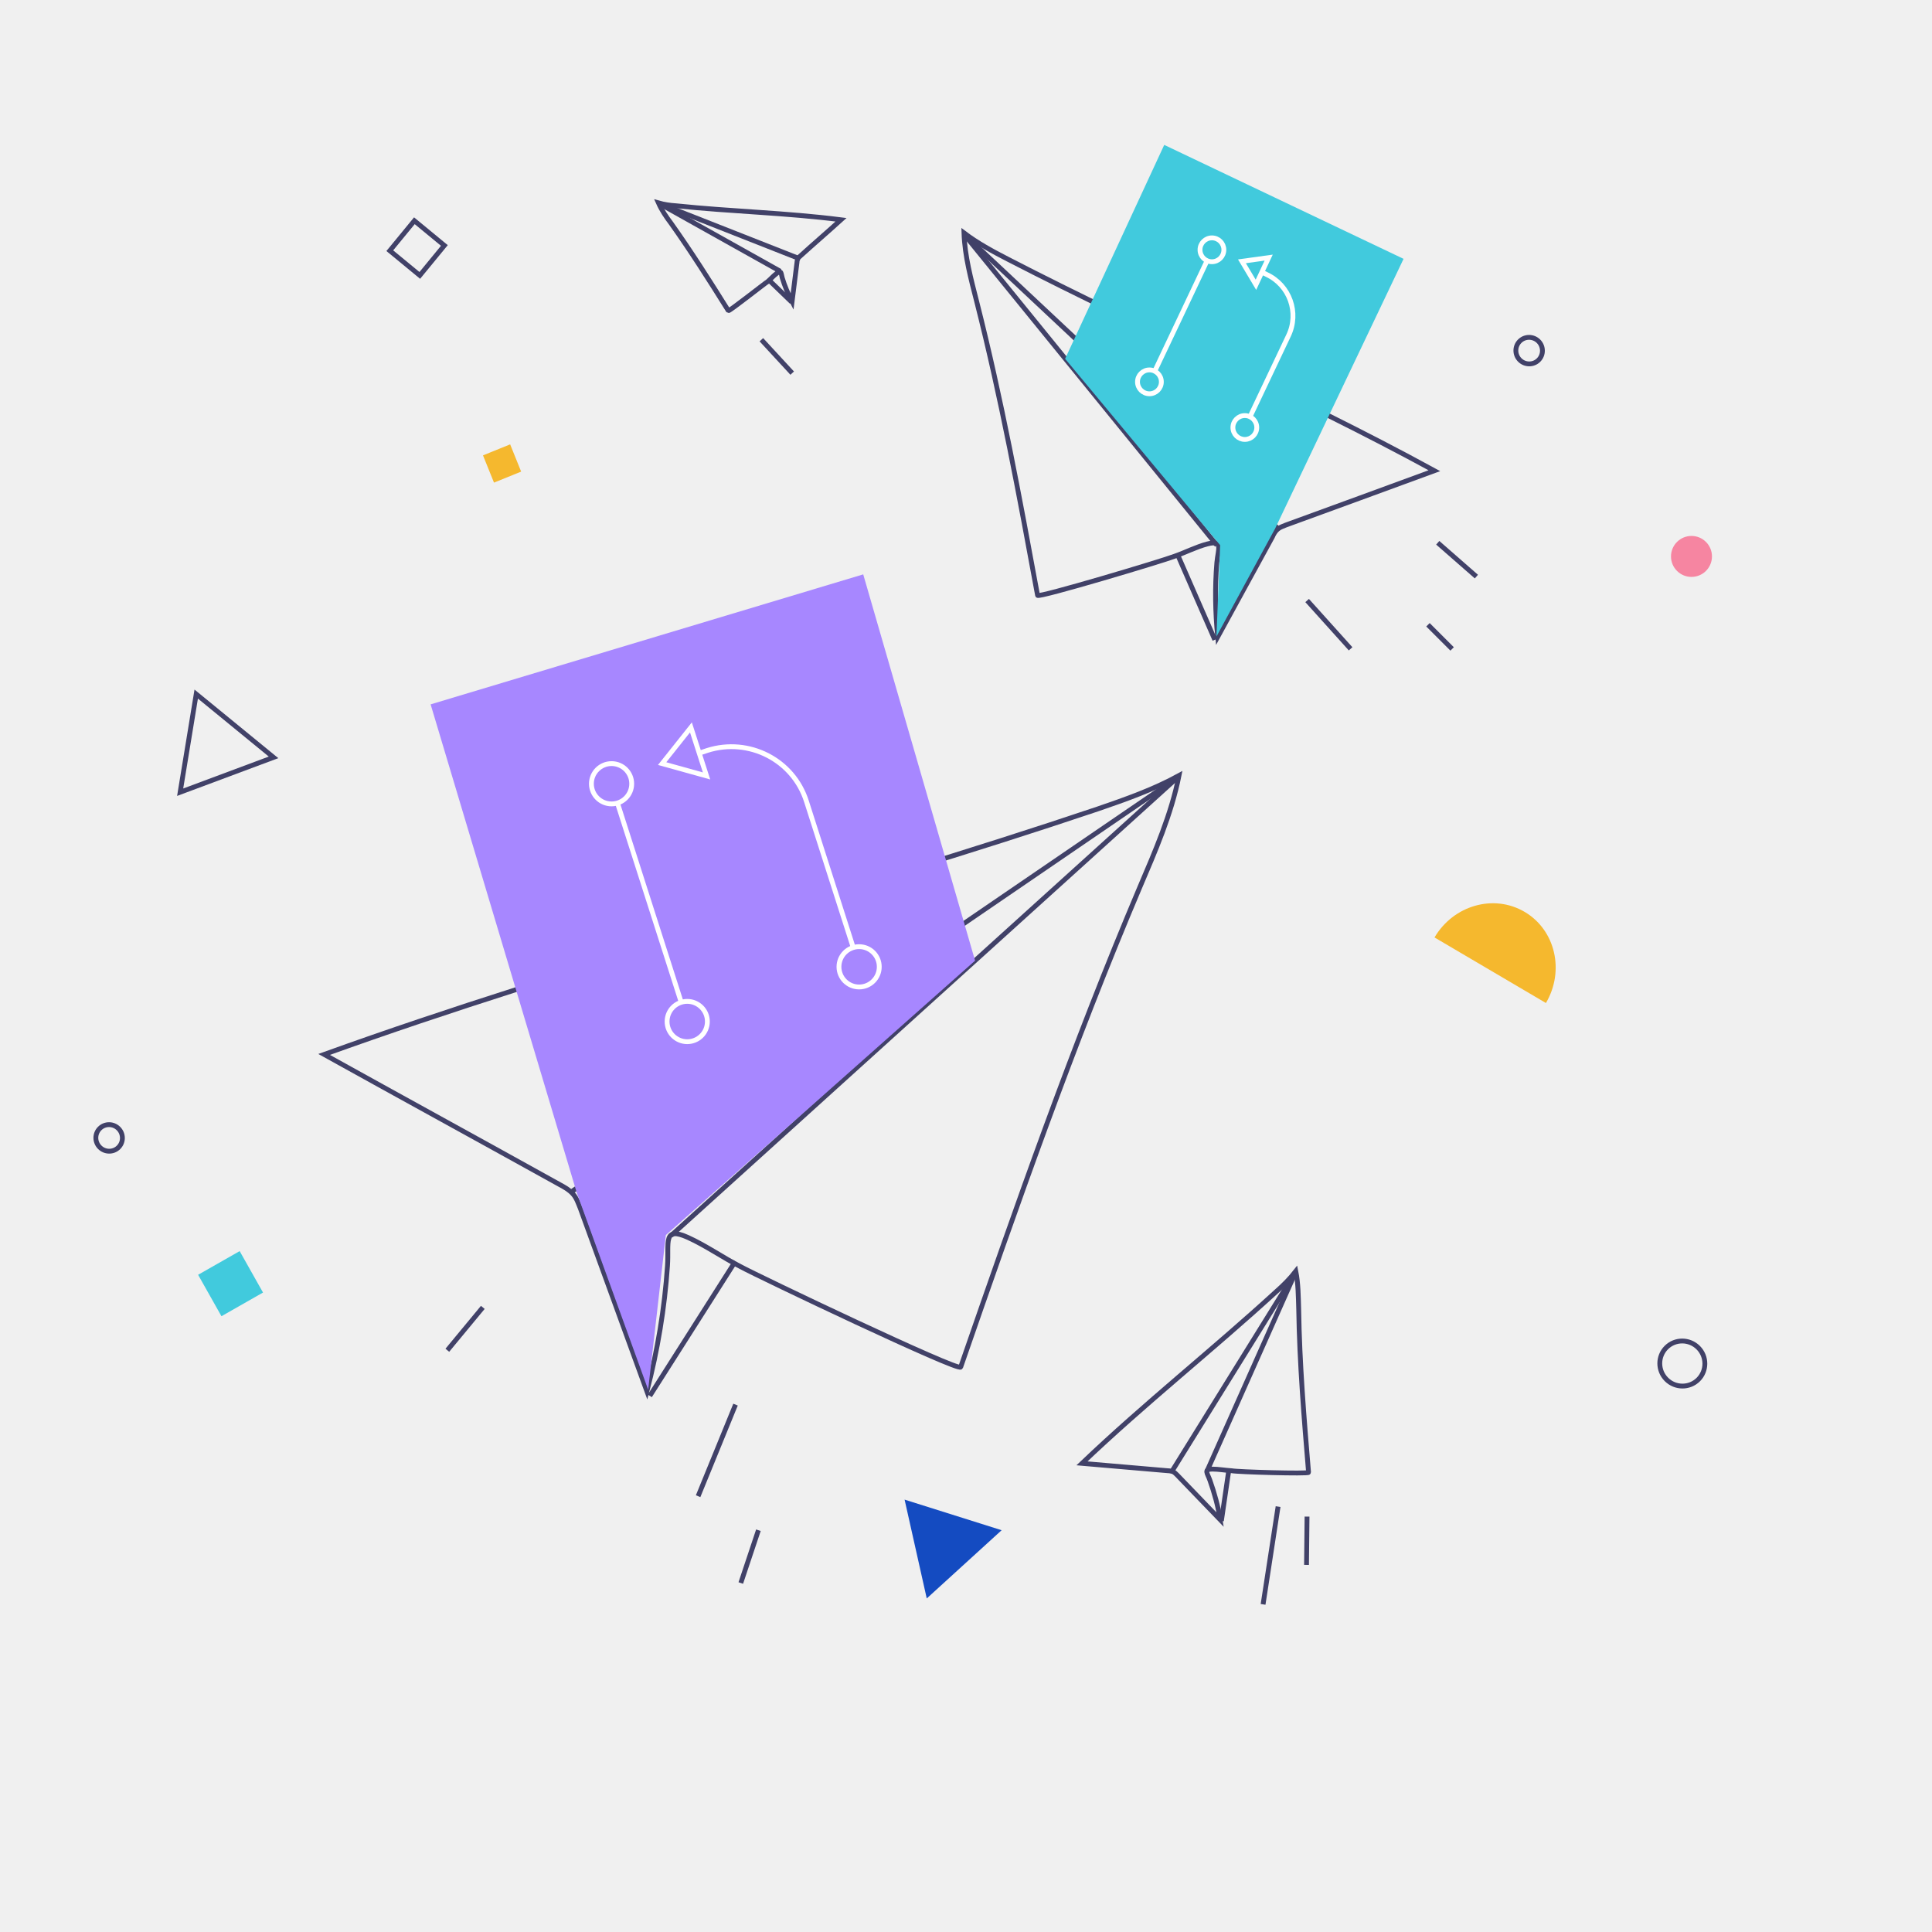
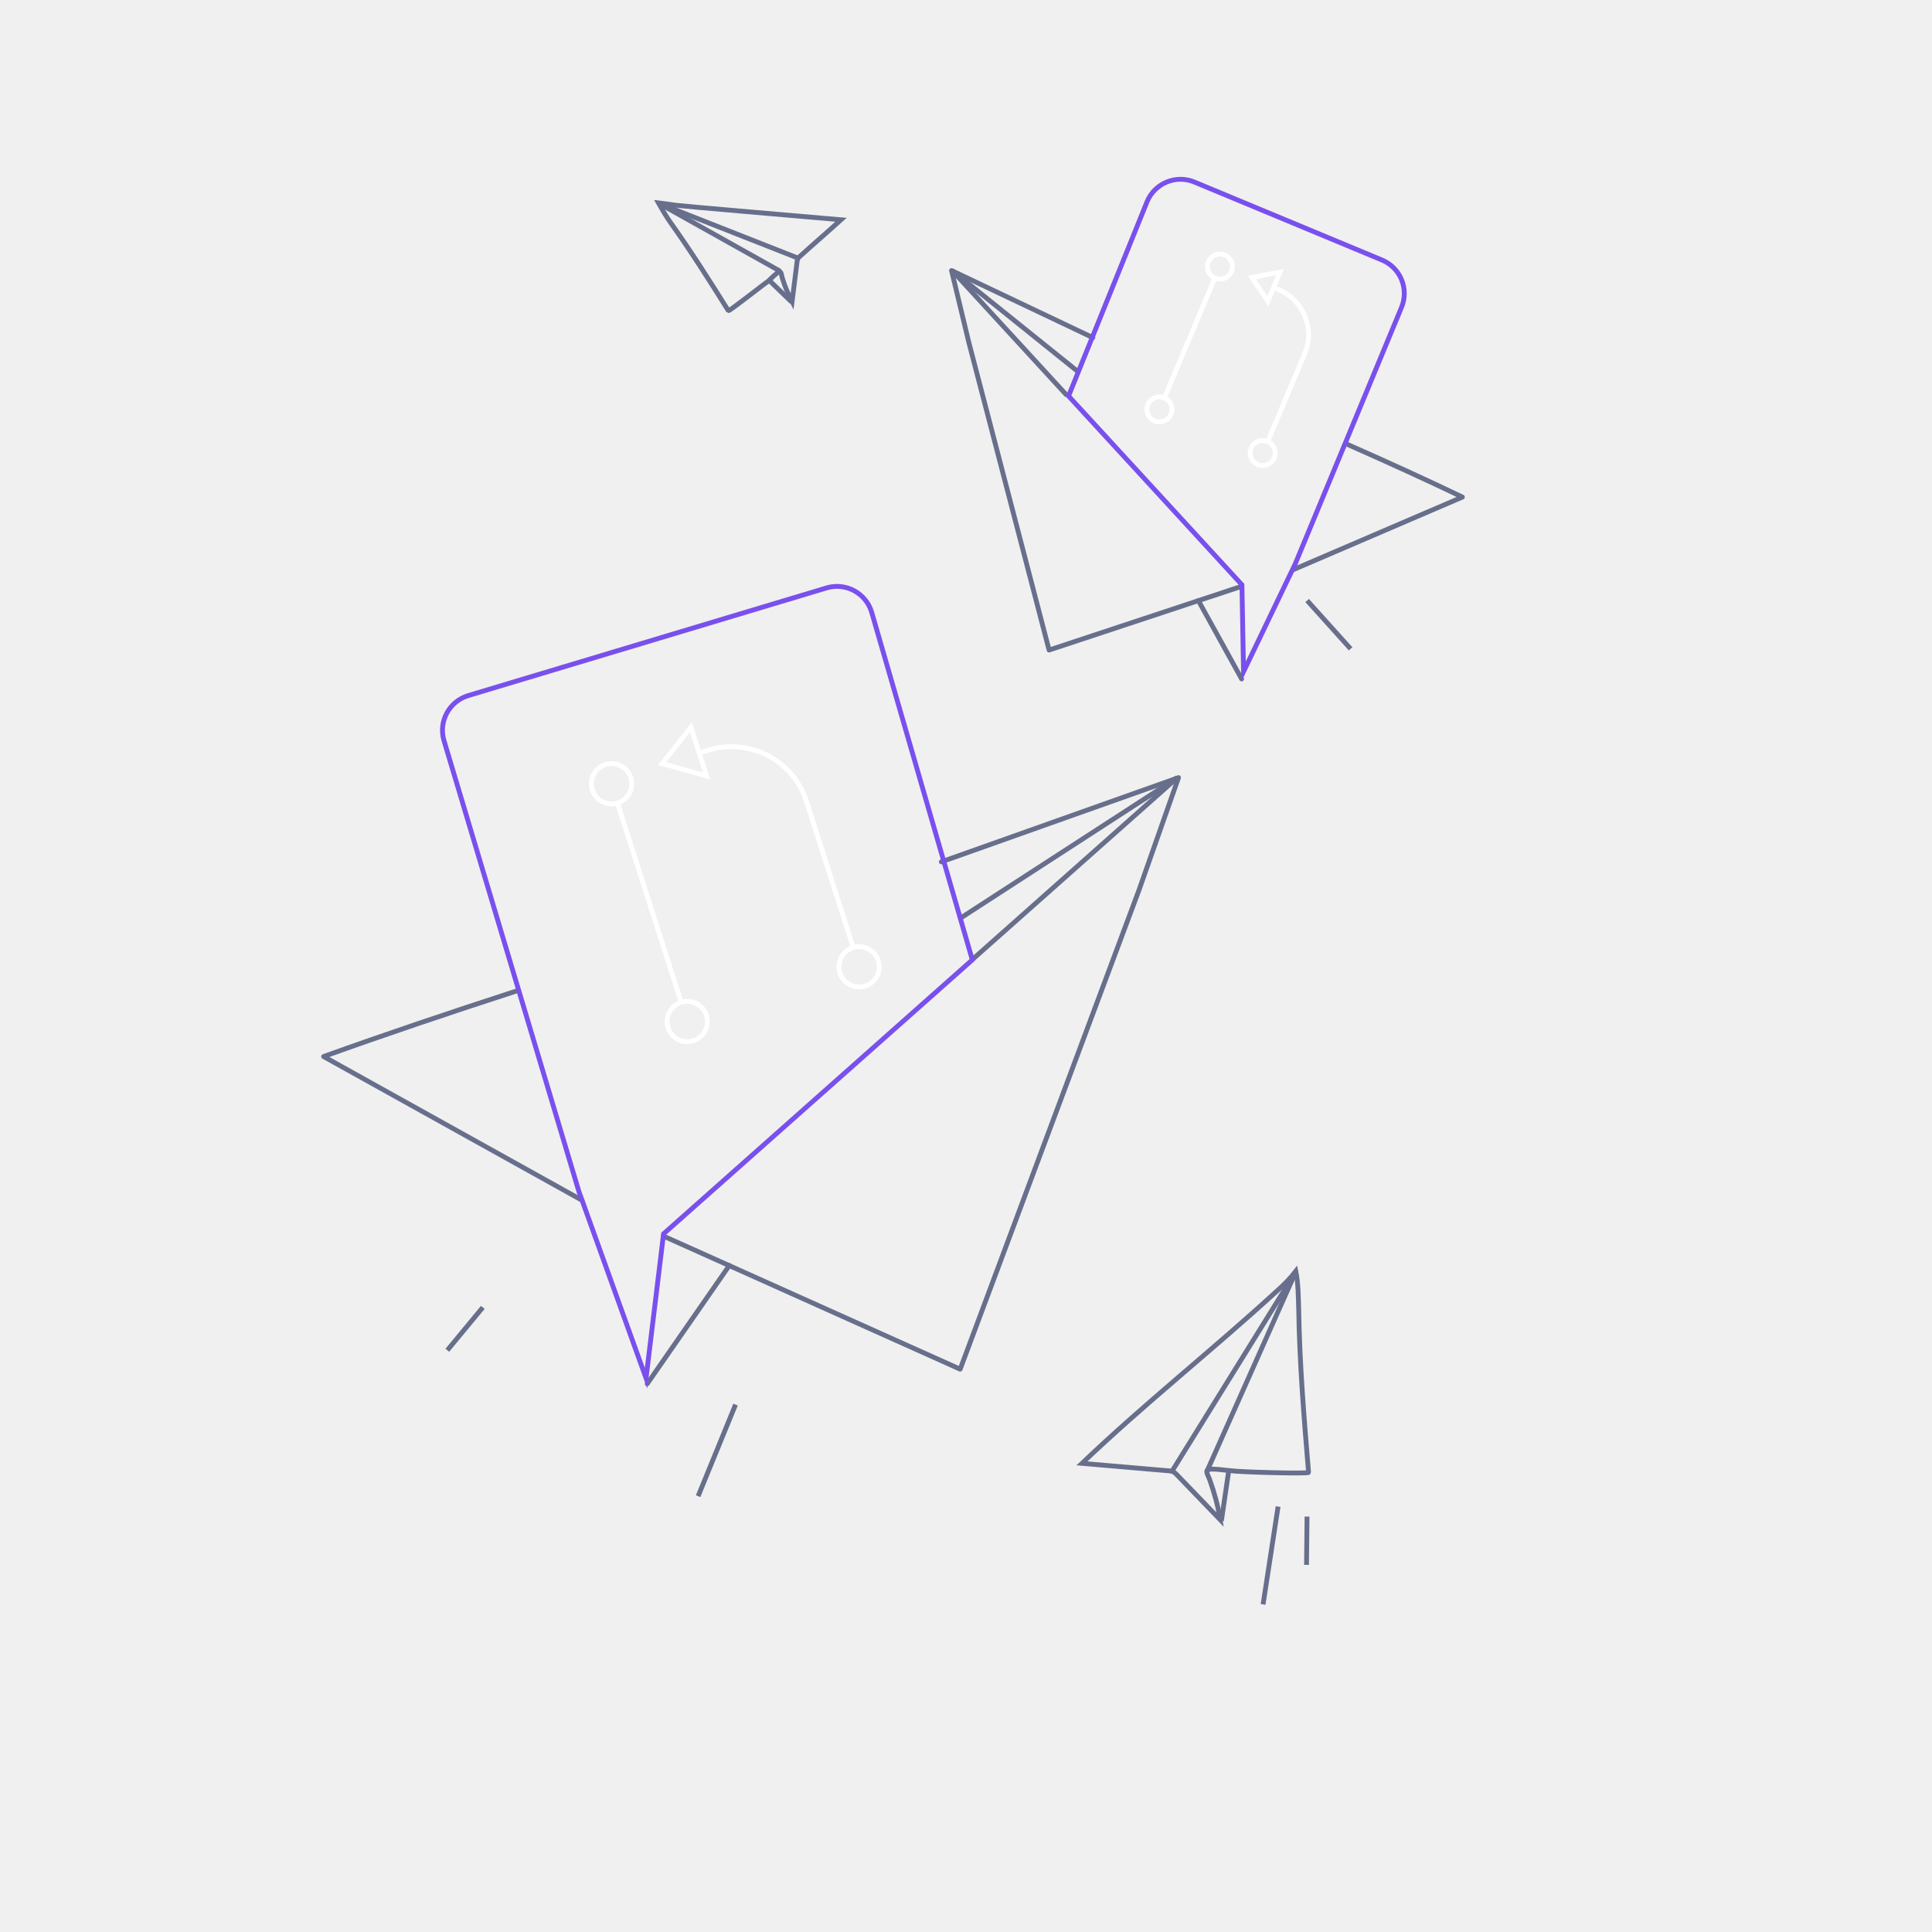
<svg xmlns="http://www.w3.org/2000/svg" width="400" height="400" viewBox="0 0 400 400" fill="none">
-   <path d="M347.205 112.204C345.549 113.861 345.548 116.546 347.204 118.202C348.86 119.858 351.545 119.857 353.202 118.201C354.858 116.544 354.859 113.859 353.203 112.203C351.547 110.547 348.862 110.548 347.205 112.204Z" fill="#F685A1" />
-   <path d="M345.018 285.595C343.188 283.765 343.182 280.81 344.997 278.996C346.811 277.182 349.766 277.187 351.596 279.017C353.426 280.848 353.432 283.802 351.617 285.616C349.803 287.431 346.848 287.425 345.018 285.595Z" stroke="#414168" />
-   <path d="M20.657 237.53C19.578 236.451 19.576 234.711 20.644 233.644C21.711 232.576 23.451 232.578 24.53 233.657C25.609 234.736 25.611 236.476 24.544 237.544C23.476 238.611 21.736 238.609 20.657 237.53Z" stroke="#414168" />
-   <path d="M314.657 74.53C313.578 73.451 313.576 71.711 314.644 70.644C315.711 69.576 317.451 69.578 318.53 70.657C319.609 71.736 319.611 73.476 318.544 74.544C317.476 75.611 315.736 75.609 314.657 74.53Z" stroke="#414168" />
-   <path d="M102.277 99.921L107.898 97.641L105.621 92L99.999 94.28L102.277 99.921Z" fill="#F5B82E" />
-   <path d="M85.794 45.704L92.004 50.822L86.913 57.02L80.703 51.903L85.794 45.704Z" stroke="#414168" />
-   <path d="M41.016 263.931L45.85 272.51L54.454 267.607L49.621 259.028L41.016 263.931Z" fill="#41CADD" />
-   <path d="M207.377 316.813L191.874 330.942L187.287 310.481L207.377 316.813Z" fill="#144BC1" />
-   <line y1="-0.5" x2="11.521" y2="-0.5" transform="matrix(0.63756 -0.770401 0.770403 0.637557 93 279.875)" stroke="#414168" />
-   <line y1="-0.5" x2="11.521" y2="-0.5" transform="matrix(0.316568 -0.94857 0.948571 0.316565 153.848 327.902)" stroke="#414168" />
-   <line x1="144.537" y1="309.772" x2="152.285" y2="290.811" stroke="#414168" />
-   <line x1="305.671" y1="119.376" x2="297.669" y2="112.376" stroke="#414168" />
-   <line x1="279.628" y1="134.334" x2="270.628" y2="124.334" stroke="#414168" />
-   <line x1="300.647" y1="134.354" x2="295.645" y2="129.354" stroke="#414168" />
-   <line x1="261.506" y1="332.169" x2="264.615" y2="311.924" stroke="#414168" />
-   <line x1="270.5" y1="323.995" x2="270.609" y2="313.994" stroke="#414168" />
-   <path d="M214.82 123.261C211.074 102.905 207.328 82.55 202.219 62.45C201.027 57.765 199.75 53.081 199.58 48.226C202.39 50.356 205.54 52.059 208.69 53.677C237.892 68.752 268.116 81.698 296.977 97.454C286.761 101.202 276.544 104.949 266.243 108.697C265.647 108.952 265.051 109.123 264.54 109.549C264.029 109.974 263.689 110.571 263.433 111.167C259.687 118.066 255.856 124.964 252.11 131.863C251.599 126.753 251.514 121.557 251.94 116.447C252.195 113.637 253.302 111.763 249.982 112.615C247.683 113.211 245.384 114.403 243.171 115.17C240.787 116.107 214.905 123.857 214.82 123.261Z" stroke="#414168" stroke-miterlimit="10" />
-   <path d="M251.515 132.459L243.768 114.744" stroke="#414168" stroke-miterlimit="10" />
-   <path d="M264.539 109.378L199.664 48.567" stroke="#414168" stroke-miterlimit="10" />
-   <path d="M251.939 112.87L199.664 48.567" stroke="#414168" stroke-miterlimit="10" />
-   <path d="M150.796 64.323C146.964 58.191 143.133 52.144 138.962 46.267C137.94 44.905 137.003 43.542 136.322 42.009C137.514 42.35 138.706 42.52 139.983 42.605C151.392 43.798 162.8 44.053 174.123 45.501C171.314 48.056 168.419 50.526 165.61 53.081C165.439 53.251 165.269 53.337 165.184 53.592C165.099 53.763 165.014 54.018 165.014 54.273C164.673 56.999 164.333 59.724 163.992 62.45C163.141 60.831 162.46 59.213 161.949 57.51C161.693 56.573 161.778 55.806 160.842 56.573C160.161 57.084 159.565 57.765 158.969 58.276C158.288 58.702 150.966 64.494 150.796 64.323Z" stroke="#414168" stroke-miterlimit="10" />
-   <path d="M163.908 62.535L159.055 57.851" stroke="#414168" stroke-miterlimit="10" />
-   <path d="M165.183 53.422L136.406 42.094" stroke="#414168" stroke-miterlimit="10" />
-   <path d="M161.522 56.147L136.406 42.094" stroke="#414168" stroke-miterlimit="10" />
-   <path d="M270.924 304.843C269.988 293.6 269.051 282.273 268.881 271.03C268.796 268.39 268.796 265.75 268.285 263.195C267.093 264.728 265.731 266.091 264.284 267.368C251.087 279.462 236.955 290.619 224.014 302.969C229.973 303.48 235.848 303.991 241.807 304.502C242.148 304.502 242.489 304.587 242.829 304.673C243.17 304.843 243.425 305.098 243.68 305.354C246.66 308.42 249.64 311.571 252.62 314.637C252.194 311.827 251.428 309.101 250.491 306.461C249.981 305.013 249.129 304.161 251.002 304.161C252.279 304.161 253.642 304.417 255.004 304.502C256.196 304.758 270.924 305.184 270.924 304.843Z" stroke="#414168" stroke-miterlimit="10" />
-   <path d="M252.875 314.893L254.407 304.417" stroke="#414168" stroke-miterlimit="10" />
-   <path d="M242.658 304.587L268.285 263.28" stroke="#414168" stroke-miterlimit="10" />
-   <path d="M249.896 304.587L268.286 263.28" stroke="#414168" stroke-miterlimit="10" />
-   <path d="M264.029 109.378L251.854 131.778L252.62 112.87L220.523 74.288L241.042 30L290.592 53.592L264.029 109.378Z" fill="#41CADD" />
-   <path d="M250.918 54.188C252.282 54.188 253.387 53.082 253.387 51.718C253.387 50.354 252.282 49.248 250.918 49.248C249.555 49.248 248.449 50.354 248.449 51.718C248.449 53.082 249.555 54.188 250.918 54.188Z" stroke="white" stroke-miterlimit="10" />
-   <path d="M237.977 81.528C239.34 81.528 240.446 80.422 240.446 79.058C240.446 77.694 239.34 76.588 237.977 76.588C236.613 76.588 235.508 77.694 235.508 79.058C235.508 80.422 236.613 81.528 237.977 81.528Z" stroke="white" stroke-miterlimit="10" />
-   <path d="M257.729 90.981C259.092 90.981 260.198 89.876 260.198 88.511C260.198 87.147 259.092 86.041 257.729 86.041C256.365 86.041 255.26 87.147 255.26 88.511C255.26 89.876 256.365 90.981 257.729 90.981Z" stroke="white" stroke-miterlimit="10" />
-   <path d="M249.896 54.018L239.084 76.843" stroke="white" stroke-miterlimit="10" />
-   <path d="M257.133 54.103L262.667 53.336L260.027 58.958L257.133 54.103Z" stroke="white" stroke-miterlimit="10" />
-   <path d="M258.836 86.212L266.754 69.519C269.052 64.749 267.009 59.043 262.241 56.828L261.39 56.403" stroke="white" stroke-miterlimit="10" />
-   <path d="M198.899 283.039C210.477 249.653 222.141 216.351 235.933 183.817C239.169 176.236 242.489 168.656 244.107 160.565C238.828 163.461 233.039 165.505 227.334 167.464C174.209 185.35 119.806 199.317 67.106 218.31C83.367 227.338 99.713 236.281 115.974 245.309C116.911 245.82 117.847 246.331 118.614 247.183C119.38 248.035 119.721 249.142 120.146 250.164C124.744 262.769 129.341 275.459 133.938 288.064C136.152 279.547 137.599 270.86 138.195 262.088C138.536 257.233 137.174 253.826 142.452 256.211C146.198 257.914 149.689 260.384 153.35 262.258C156.926 264.217 198.558 284.061 198.899 283.039Z" stroke="#414168" stroke-miterlimit="10" />
-   <path d="M134.535 289.001L152.244 261.151" stroke="#414168" stroke-miterlimit="10" />
-   <path d="M118.529 246.587L243.767 160.991" stroke="#414168" stroke-miterlimit="10" />
-   <path d="M138.961 255.785L243.765 160.991" stroke="#414168" stroke-miterlimit="10" />
-   <path d="M119.38 246.842L134.194 287.724L137.855 255.7L201.878 198.892L178.721 118.917L89.156 145.831L119.38 246.842Z" fill="#A787FF" />
-   <path d="M126.617 166.442C128.921 166.442 130.789 164.573 130.789 162.269C130.789 159.964 128.921 158.095 126.617 158.095C124.313 158.095 122.445 159.964 122.445 162.269C122.445 164.573 124.313 166.442 126.617 166.442Z" stroke="white" stroke-miterlimit="10" />
-   <path d="M142.283 215.67C144.587 215.67 146.455 213.802 146.455 211.497C146.455 209.192 144.587 207.323 142.283 207.323C139.979 207.323 138.111 209.192 138.111 211.497C138.111 213.802 139.979 215.67 142.283 215.67Z" stroke="white" stroke-miterlimit="10" />
-   <path d="M177.871 204.342C180.175 204.342 182.043 202.474 182.043 200.169C182.043 197.864 180.175 195.996 177.871 195.996C175.567 195.996 173.699 197.864 173.699 200.169C173.699 202.474 175.567 204.342 177.871 204.342Z" stroke="white" stroke-miterlimit="10" />
-   <path d="M127.895 166.442L141.006 207.409" stroke="white" stroke-miterlimit="10" />
+   <line y1="-0.5" x2="11.521" y2="-0.5" transform="matrix(0.63756 -0.770401 0.770403 0.637557 93 279.875)" stroke="#686F8C" />
+   <line x1="144.537" y1="309.772" x2="152.285" y2="290.811" stroke="#686F8C" />
+   <line x1="279.628" y1="134.334" x2="270.628" y2="124.334" stroke="#686F8C" />
+   <line x1="261.506" y1="332.17" x2="264.615" y2="311.925" stroke="#686F8C" />
+   <line x1="270.5" y1="323.995" x2="270.609" y2="313.994" stroke="#686F8C" />
+   <path d="M150.796 64.324C146.964 58.192 143.133 52.145 138.962 46.268C137.94 44.906 136.322 42.01 136.322 42.01C136.322 42.01 138.569 42.278 140 42.5C141 42.655 162.5 44.5 174.123 45.502C171.314 48.057 168.419 50.527 165.61 53.082C165.439 53.252 165.269 53.337 165.184 53.593C165.099 53.763 165.014 54.019 165.014 54.274C164.673 57 164.333 59.725 163.992 62.45C163.141 60.832 162.46 59.214 161.949 57.511C161.693 56.574 161.778 55.807 160.842 56.574C160.161 57.085 159.565 57.766 158.969 58.277C158.288 58.703 150.966 64.495 150.796 64.324Z" stroke="#686F8C" stroke-miterlimit="10" />
+   <path d="M163.908 62.536L159.055 57.852" stroke="#686F8C" stroke-miterlimit="10" />
+   <path d="M165.183 53.423L136.406 42.096" stroke="#686F8C" stroke-miterlimit="10" />
+   <path d="M161.522 56.149L136.406 42.096" stroke="#686F8C" stroke-miterlimit="10" />
+   <path d="M270.924 304.843C269.988 293.601 269.051 282.273 268.881 271.031C268.796 268.391 268.796 265.75 268.285 263.195C267.093 264.728 265.731 266.091 264.284 267.369C251.087 279.463 236.955 290.62 224.014 302.97C229.973 303.481 235.848 303.992 241.807 304.503C242.148 304.503 242.489 304.588 242.829 304.673C243.17 304.843 243.425 305.099 243.68 305.354C246.66 308.42 249.64 311.572 252.62 314.638C252.194 311.827 251.428 309.102 250.491 306.462C249.981 305.014 249.129 304.162 251.002 304.162C252.279 304.162 253.642 304.417 255.004 304.503C256.196 304.758 270.924 305.184 270.924 304.843Z" stroke="#686F8C" stroke-miterlimit="10" />
+   <path d="M252.875 314.894L254.407 304.418" stroke="#686F8C" stroke-miterlimit="10" />
+   <path d="M242.658 304.589L268.285 263.281" stroke="#686F8C" stroke-miterlimit="10" />
+   <path d="M249.896 304.589L268.286 263.281" stroke="#686F8C" stroke-miterlimit="10" />
+   <path d="M194.895 178.436L244.001 161L235.828 184.251L198.793 283.474L151.895 262.436L137.395 255.936M120.5 248.5C104.239 239.472 83.261 227.773 67 218.745C79.47 214.251 93.2 209.627 106.895 205.185" stroke="#686F8C" stroke-miterlimit="10" stroke-linecap="round" stroke-linejoin="round" />
+   <path d="M134 286.5L151 262" stroke="#686F8C" stroke-miterlimit="10" stroke-linecap="round" stroke-linejoin="round" />
+   <path d="M199 190L243.767 160.99" stroke="#686F8C" stroke-miterlimit="10" />
+   <path d="M201.5 198.5L243.765 160.99" stroke="#686F8C" stroke-miterlimit="10" />
+   <mask id="path-18-inside-1" fill="white">
+     <path d="M119.38 246.843L134 287.5L137.855 255.701L201.878 198.892L180.969 126.68C179.731 122.406 175.244 119.963 170.982 121.243L96.809 143.532C92.581 144.803 90.181 149.258 91.447 153.487L119.38 246.843Z" />
+   </mask>
+   <path d="M119.38 246.843L118.422 247.13L118.43 247.156L118.439 247.181L119.38 246.843ZM134 287.5L133.059 287.838C133.216 288.274 133.652 288.546 134.112 288.494C134.572 288.442 134.937 288.08 134.993 287.62L134 287.5ZM137.855 255.701L137.191 254.953L136.908 255.204L136.862 255.58L137.855 255.701ZM201.878 198.892L202.542 199.64L203.015 199.221L202.839 198.614L201.878 198.892ZM180.969 126.68L180.008 126.958L180.969 126.68ZM118.439 247.181L133.059 287.838L134.941 287.162L120.321 246.505L118.439 247.181ZM134.993 287.62L138.848 255.821L136.862 255.58L133.007 287.38L134.993 287.62ZM138.519 256.449L202.542 199.64L201.215 198.144L137.191 254.953L138.519 256.449ZM202.839 198.614L181.929 126.402L180.008 126.958L200.918 199.17L202.839 198.614ZM170.694 120.286L96.521 142.574L97.097 144.49L171.27 122.201L170.694 120.286ZM90.489 153.774L118.422 247.13L120.338 246.556L92.405 153.2L90.489 153.774ZM96.521 142.574C91.765 144.004 89.065 149.016 90.489 153.774L92.405 153.2C91.297 149.5 93.397 145.601 97.097 144.49L96.521 142.574ZM181.929 126.402C180.537 121.593 175.488 118.845 170.694 120.286L171.27 122.201C174.999 121.081 178.925 123.218 180.008 126.958L181.929 126.402Z" fill="#7950ED" mask="url(#path-18-inside-1)" />
+   <path d="M126.617 166.44C128.921 166.44 130.789 164.572 130.789 162.267C130.789 159.962 128.921 158.094 126.617 158.094C124.313 158.094 122.445 159.962 122.445 162.267C122.445 164.572 124.313 166.44 126.617 166.44Z" stroke="white" stroke-miterlimit="10" />
+   <path d="M142.283 215.669C144.587 215.669 146.455 213.8 146.455 211.496C146.455 209.191 144.587 207.322 142.283 207.322C139.979 207.322 138.111 209.191 138.111 211.496C138.111 213.8 139.979 215.669 142.283 215.669Z" stroke="white" stroke-miterlimit="10" />
+   <path d="M177.871 204.341C180.175 204.341 182.043 202.472 182.043 200.167C182.043 197.863 180.175 195.994 177.871 195.994C175.567 195.994 173.699 197.863 173.699 200.167C173.699 202.472 175.567 204.341 177.871 204.341Z" stroke="white" stroke-miterlimit="10" />
+   <path d="M127.895 166.441L141.006 207.408" stroke="white" stroke-miterlimit="10" />
  <path d="M137.09 158.095L143.049 150.6L146.285 160.65L137.09 158.095Z" stroke="white" stroke-miterlimit="10" />
-   <path d="M176.593 195.996L166.973 165.931C164.248 157.329 155.053 152.644 146.454 155.37L144.922 155.881" stroke="white" stroke-miterlimit="10" />
-   <path d="M315.648 188.788C322.018 192.536 323.997 200.987 320.069 207.663L297 194.088C300.928 187.412 309.277 185.039 315.648 188.788Z" fill="#F5B82E" />
-   <path d="M40.625 143.702L56.635 156.804L37.299 164.02L40.625 143.702Z" stroke="#414168" />
-   <line x1="164.015" y1="77.252" x2="157.633" y2="70.339" stroke="#414168" />
+   <path d="M176.593 195.995L166.973 165.93C164.248 157.328 155.053 152.643 146.454 155.369L144.922 155.88" stroke="white" stroke-miterlimit="10" />
+   <path d="M226.262 69.9L197.009 56.013L200.589 70.904L217.203 134.586L247.527 124.549L256.902 121.449M267.816 117.921C278.44 113.37 292.149 107.466 302.773 102.914C295.348 99.346 287.154 95.619 278.969 92.006" stroke="#686F8C" stroke-miterlimit="10" stroke-linecap="round" stroke-linejoin="round" />
+   <path d="M257.062 140.56L248.104 124.338" stroke="#686F8C" stroke-miterlimit="10" stroke-linecap="round" stroke-linejoin="round" />
+   <path d="M222.992 76.789L197.154 56.022" stroke="#686F8C" stroke-miterlimit="10" />
+   <path d="M220.907 81.885L197.153 56.022" stroke="#686F8C" stroke-miterlimit="10" />
+   <mask id="path-30-inside-2" fill="white">
+     <path d="M268.613 116.969L257.002 141.177L256.632 121.275L220.649 82.105L237.001 41.624C238.667 37.498 243.38 35.525 247.489 37.233L286.312 53.371C290.389 55.066 292.322 59.742 290.633 63.821L268.613 116.969Z" />
+   </mask>
+   <path d="M268.613 116.969L269.537 117.352L269.527 117.377L269.515 117.401L268.613 116.969ZM257.002 141.177L257.904 141.609C257.703 142.027 257.242 142.253 256.789 142.154C256.336 142.056 256.011 141.659 256.002 141.196L257.002 141.177ZM256.632 121.275L257.368 120.599L257.624 120.878L257.631 121.256L256.632 121.275ZM220.649 82.105L219.913 82.781L219.485 82.316L219.722 81.73L220.649 82.105ZM237.001 41.624L237.928 41.999L237.001 41.624ZM247.489 37.233L247.873 36.31L247.489 37.233ZM269.515 117.401L257.904 141.609L256.1 140.744L267.712 116.536L269.515 117.401ZM256.002 141.196L255.632 121.294L257.631 121.256L258.002 141.158L256.002 141.196ZM255.895 121.952L219.913 82.781L221.386 81.428L257.368 120.599L255.895 121.952ZM219.722 81.73L236.073 41.25L237.928 41.999L221.576 82.479L219.722 81.73ZM247.873 36.31L286.696 52.448L285.929 54.295L247.105 38.157L247.873 36.31ZM291.556 64.203L269.537 117.352L267.689 116.586L289.709 63.438L291.556 64.203ZM286.696 52.448C291.282 54.354 293.457 59.615 291.556 64.203L289.709 63.438C291.187 59.869 289.495 55.777 285.929 54.295L286.696 52.448ZM236.073 41.25C237.948 36.608 243.25 34.388 247.873 36.31L247.105 38.157C243.51 36.662 239.386 38.389 237.928 41.999L236.073 41.25Z" fill="#7950ED" mask="url(#path-30-inside-2)" />
+   <path d="M250.873 57.163C251.961 58.094 253.597 57.968 254.529 56.88C255.461 55.792 255.335 54.155 254.248 53.224C253.161 52.292 251.524 52.419 250.592 53.507C249.66 54.594 249.786 56.231 250.873 57.163Z" stroke="white" stroke-miterlimit="10" />
+   <path d="M238.362 86.727C239.449 87.659 241.086 87.532 242.018 86.444C242.949 85.357 242.824 83.72 241.736 82.788C240.649 81.857 239.012 81.983 238.08 83.071C237.148 84.159 237.274 85.796 238.362 86.727Z" stroke="white" stroke-miterlimit="10" />
+   <path d="M259.737 95.768C260.824 96.7 262.461 96.573 263.393 95.485C264.324 94.398 264.199 92.761 263.111 91.829C262.024 90.898 260.387 91.024 259.455 92.112C258.523 93.2 258.649 94.837 259.737 95.768Z" stroke="white" stroke-miterlimit="10" />
+   <path d="M251.477 57.678L241.101 82.311" stroke="white" stroke-miterlimit="10" />
+   <path d="M259.19 57.459L265.033 56.331L262.497 62.382L259.19 57.459Z" stroke="white" stroke-miterlimit="10" />
+   <path d="M262.508 91.315L270.123 73.237C272.316 68.077 269.87 62.148 264.711 59.958L263.781 59.58" stroke="white" stroke-miterlimit="10" />
</svg>
